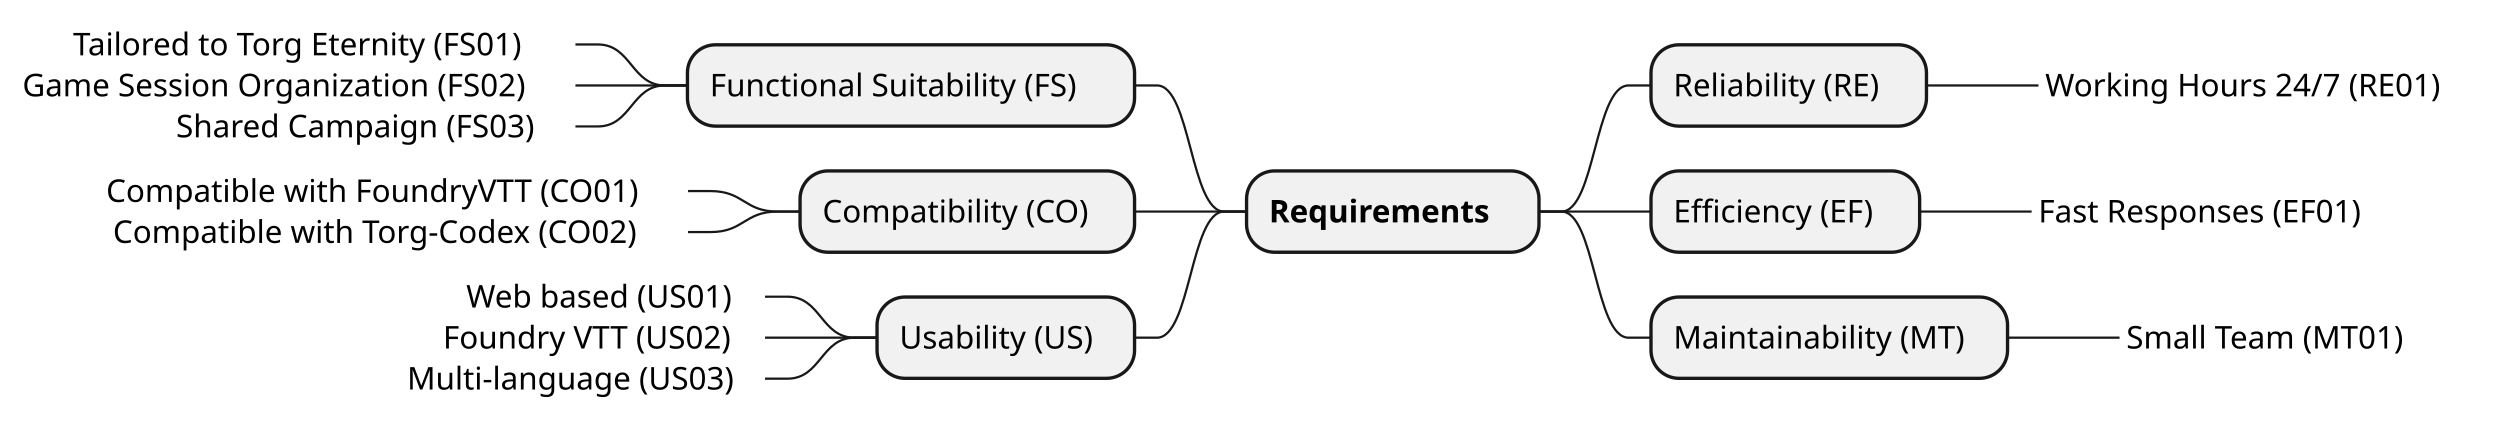
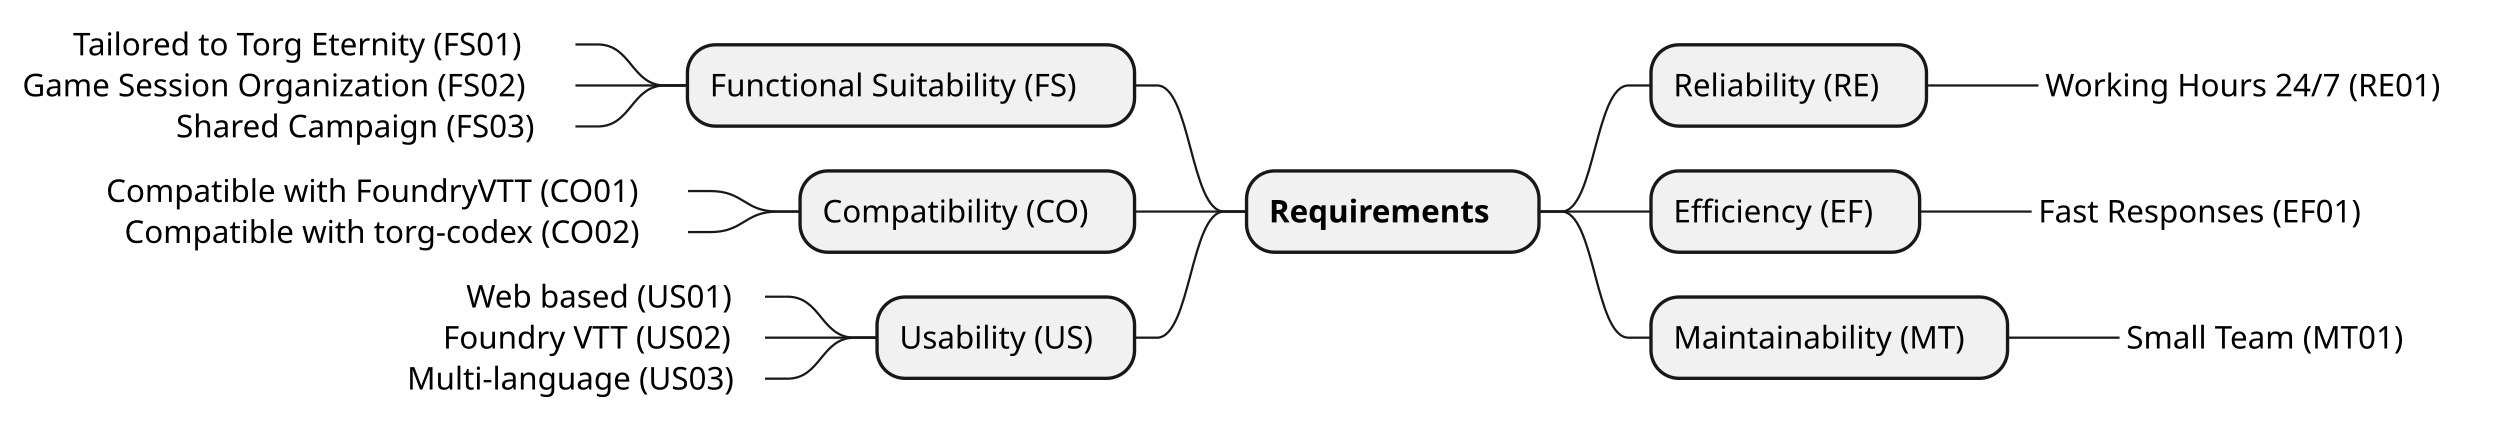
<svg xmlns="http://www.w3.org/2000/svg" contentStyleType="text/css" height="190px" preserveAspectRatio="none" style="width:1116px;height:190px;background:#FFFFFF;" version="1.1" viewBox="0 0 1116 190" width="1116px" zoomAndPan="magnify">
  <defs />
  <g>
    <rect fill="#F1F1F1" height="36.297" rx="12.5" ry="12.5" style="stroke:#181818;stroke-width:1.5;" width="130.537" x="556.466" y="76.297" />
    <text fill="#000000" font-family="sans-serif" font-size="14" font-weight="bold" lengthAdjust="spacing" textLength="110.537" x="566.466" y="99.292">Requirements</text>
    <rect fill="#F1F1F1" height="36.297" rx="12.5" ry="12.5" style="stroke:#181818;stroke-width:1.5;" width="122.977" x="737.003" y="20" />
    <text fill="#000000" font-family="sans-serif" font-size="14" lengthAdjust="spacing" textLength="102.977" x="747.003" y="42.995">Reliability (RE)</text>
    <text fill="#000000" font-family="sans-serif" font-size="14" lengthAdjust="spacing" textLength="191.037" x="912.98" y="42.995">Working Hours 24/7 (RE01)</text>
    <path d="M859.98,38.148 L869.98,38.148 C884.98,38.148 884.98,38.148 899.98,38.148 L909.98,38.148 " fill="none" style="stroke:#181818;stroke-width:1.0;" />
    <path d="M687.003,94.445 L697.003,94.445 C712.003,94.445 712.003,38.148 727.003,38.148 L737.003,38.148 " fill="none" style="stroke:#181818;stroke-width:1.0;" />
    <rect fill="#F1F1F1" height="36.297" rx="12.5" ry="12.5" style="stroke:#181818;stroke-width:1.5;" width="119.921" x="737.003" y="76.297" />
    <text fill="#000000" font-family="sans-serif" font-size="14" lengthAdjust="spacing" textLength="99.921" x="747.003" y="99.292">Efficiency (EF)</text>
    <text fill="#000000" font-family="sans-serif" font-size="14" lengthAdjust="spacing" textLength="159.113" x="909.924" y="99.292">Fast Responses (EF01)</text>
    <path d="M856.924,94.445 L866.924,94.445 C881.924,94.445 881.924,94.445 896.924,94.445 L906.924,94.445 " fill="none" style="stroke:#181818;stroke-width:1.0;" />
    <path d="M687.003,94.445 L697.003,94.445 C712.003,94.445 712.003,94.445 727.003,94.445 L737.003,94.445 " fill="none" style="stroke:#181818;stroke-width:1.0;" />
    <rect fill="#F1F1F1" height="36.297" rx="12.5" ry="12.5" style="stroke:#181818;stroke-width:1.5;" width="159.166" x="737.003" y="132.594" />
    <text fill="#000000" font-family="sans-serif" font-size="14" lengthAdjust="spacing" textLength="139.166" x="747.003" y="155.589">Maintainability (MT)</text>
    <text fill="#000000" font-family="sans-serif" font-size="14" lengthAdjust="spacing" textLength="136.534" x="949.169" y="155.589">Small Team (MT01)</text>
    <path d="M896.169,150.742 L906.169,150.742 C921.169,150.742 921.169,150.742 936.169,150.742 L946.169,150.742 " fill="none" style="stroke:#181818;stroke-width:1.0;" />
    <path d="M687.003,94.445 L697.003,94.445 C712.003,94.445 712.003,150.742 727.003,150.742 L737.003,150.742 " fill="none" style="stroke:#181818;stroke-width:1.0;" />
    <rect fill="#F1F1F1" height="36.297" rx="12.5" ry="12.5" style="stroke:#181818;stroke-width:1.5;" width="199.594" x="306.872" y="20" />
    <text fill="#000000" font-family="sans-serif" font-size="14" lengthAdjust="spacing" textLength="179.594" x="316.872" y="42.995">Functional Suitability (FS)</text>
    <text fill="#000000" font-family="sans-serif" font-size="14" lengthAdjust="spacing" textLength="221.266" x="32.606" y="24.698">Tailored to Torg Eternity (FS01)</text>
    <path d="M306.872,38.148 L296.872,38.148 C281.872,38.148 281.872,19.852 266.872,19.852 L256.872,19.852 " fill="none" style="stroke:#181818;stroke-width:1.0;" />
    <text fill="#000000" font-family="sans-serif" font-size="14" lengthAdjust="spacing" textLength="243.872" x="10" y="42.995">Game Session Organization (FS02)</text>
    <path d="M306.872,38.148 L296.872,38.148 C281.872,38.148 281.872,38.148 266.872,38.148 L256.872,38.148 " fill="none" style="stroke:#181818;stroke-width:1.0;" />
    <text fill="#000000" font-family="sans-serif" font-size="14" lengthAdjust="spacing" textLength="175.28" x="78.592" y="61.292">Shared Campaign (FS03)</text>
    <path d="M306.872,38.148 L296.872,38.148 C281.872,38.148 281.872,56.445 266.872,56.445 L256.872,56.445 " fill="none" style="stroke:#181818;stroke-width:1.0;" />
    <path d="M556.466,94.445 L546.466,94.445 C531.466,94.445 531.466,38.148 516.466,38.148 L506.466,38.148 " fill="none" style="stroke:#181818;stroke-width:1.0;" />
    <rect fill="#F1F1F1" height="36.297" rx="12.5" ry="12.5" style="stroke:#181818;stroke-width:1.5;" width="149.322" x="357.144" y="76.297" />
    <text fill="#000000" font-family="sans-serif" font-size="14" lengthAdjust="spacing" textLength="129.322" x="367.144" y="99.292">Compatibility (CO)</text>
    <text fill="#000000" font-family="sans-serif" font-size="14" lengthAdjust="spacing" textLength="256.772" x="47.372" y="90.144">Compatible with FoundryVTT (CO01)</text>
    <path d="M357.144,94.445 L347.144,94.445 C332.144,94.445 332.144,85.297 317.144,85.297 L307.144,85.297 " fill="none" style="stroke:#181818;stroke-width:1.0;" />
-     <text fill="#000000" font-family="sans-serif" font-size="14" lengthAdjust="spacing" textLength="253.736" x="50.407" y="108.44">Compatible with Torg-Codex (CO02)</text>
+     <text fill="#000000" font-family="sans-serif" font-size="14" lengthAdjust="spacing" textLength="248.596" x="55.548" y="108.44">Compatible with torg-codex (CO02)</text>
    <path d="M357.144,94.445 L347.144,94.445 C332.144,94.445 332.144,103.594 317.144,103.594 L307.144,103.594 " fill="none" style="stroke:#181818;stroke-width:1.0;" />
    <path d="M556.466,94.445 L546.466,94.445 C531.466,94.445 531.466,94.445 516.466,94.445 L506.466,94.445 " fill="none" style="stroke:#181818;stroke-width:1.0;" />
    <rect fill="#F1F1F1" height="36.297" rx="12.5" ry="12.5" style="stroke:#181818;stroke-width:1.5;" width="114.958" x="391.508" y="132.594" />
    <text fill="#000000" font-family="sans-serif" font-size="14" lengthAdjust="spacing" textLength="94.958" x="401.508" y="155.589">Usability (US)</text>
    <text fill="#000000" font-family="sans-serif" font-size="14" lengthAdjust="spacing" textLength="130.375" x="208.133" y="137.292">Web based (US01)</text>
    <path d="M391.508,150.742 L381.508,150.742 C366.508,150.742 366.508,132.445 351.508,132.445 L341.508,132.445 " fill="none" style="stroke:#181818;stroke-width:1.0;" />
    <text fill="#000000" font-family="sans-serif" font-size="14" lengthAdjust="spacing" textLength="140.745" x="197.763" y="155.589">Foundry VTT (US02)</text>
    <path d="M391.508,150.742 L381.508,150.742 C366.508,150.742 366.508,150.742 351.508,150.742 L341.508,150.742 " fill="none" style="stroke:#181818;stroke-width:1.0;" />
    <text fill="#000000" font-family="sans-serif" font-size="14" lengthAdjust="spacing" textLength="156.775" x="181.732" y="173.886">Multi-language (US03)</text>
    <path d="M391.508,150.742 L381.508,150.742 C366.508,150.742 366.508,169.039 351.508,169.039 L341.508,169.039 " fill="none" style="stroke:#181818;stroke-width:1.0;" />
    <path d="M556.466,94.445 L546.466,94.445 C531.466,94.445 531.466,150.742 516.466,150.742 L506.466,150.742 " fill="none" style="stroke:#181818;stroke-width:1.0;" />
  </g>
</svg>
